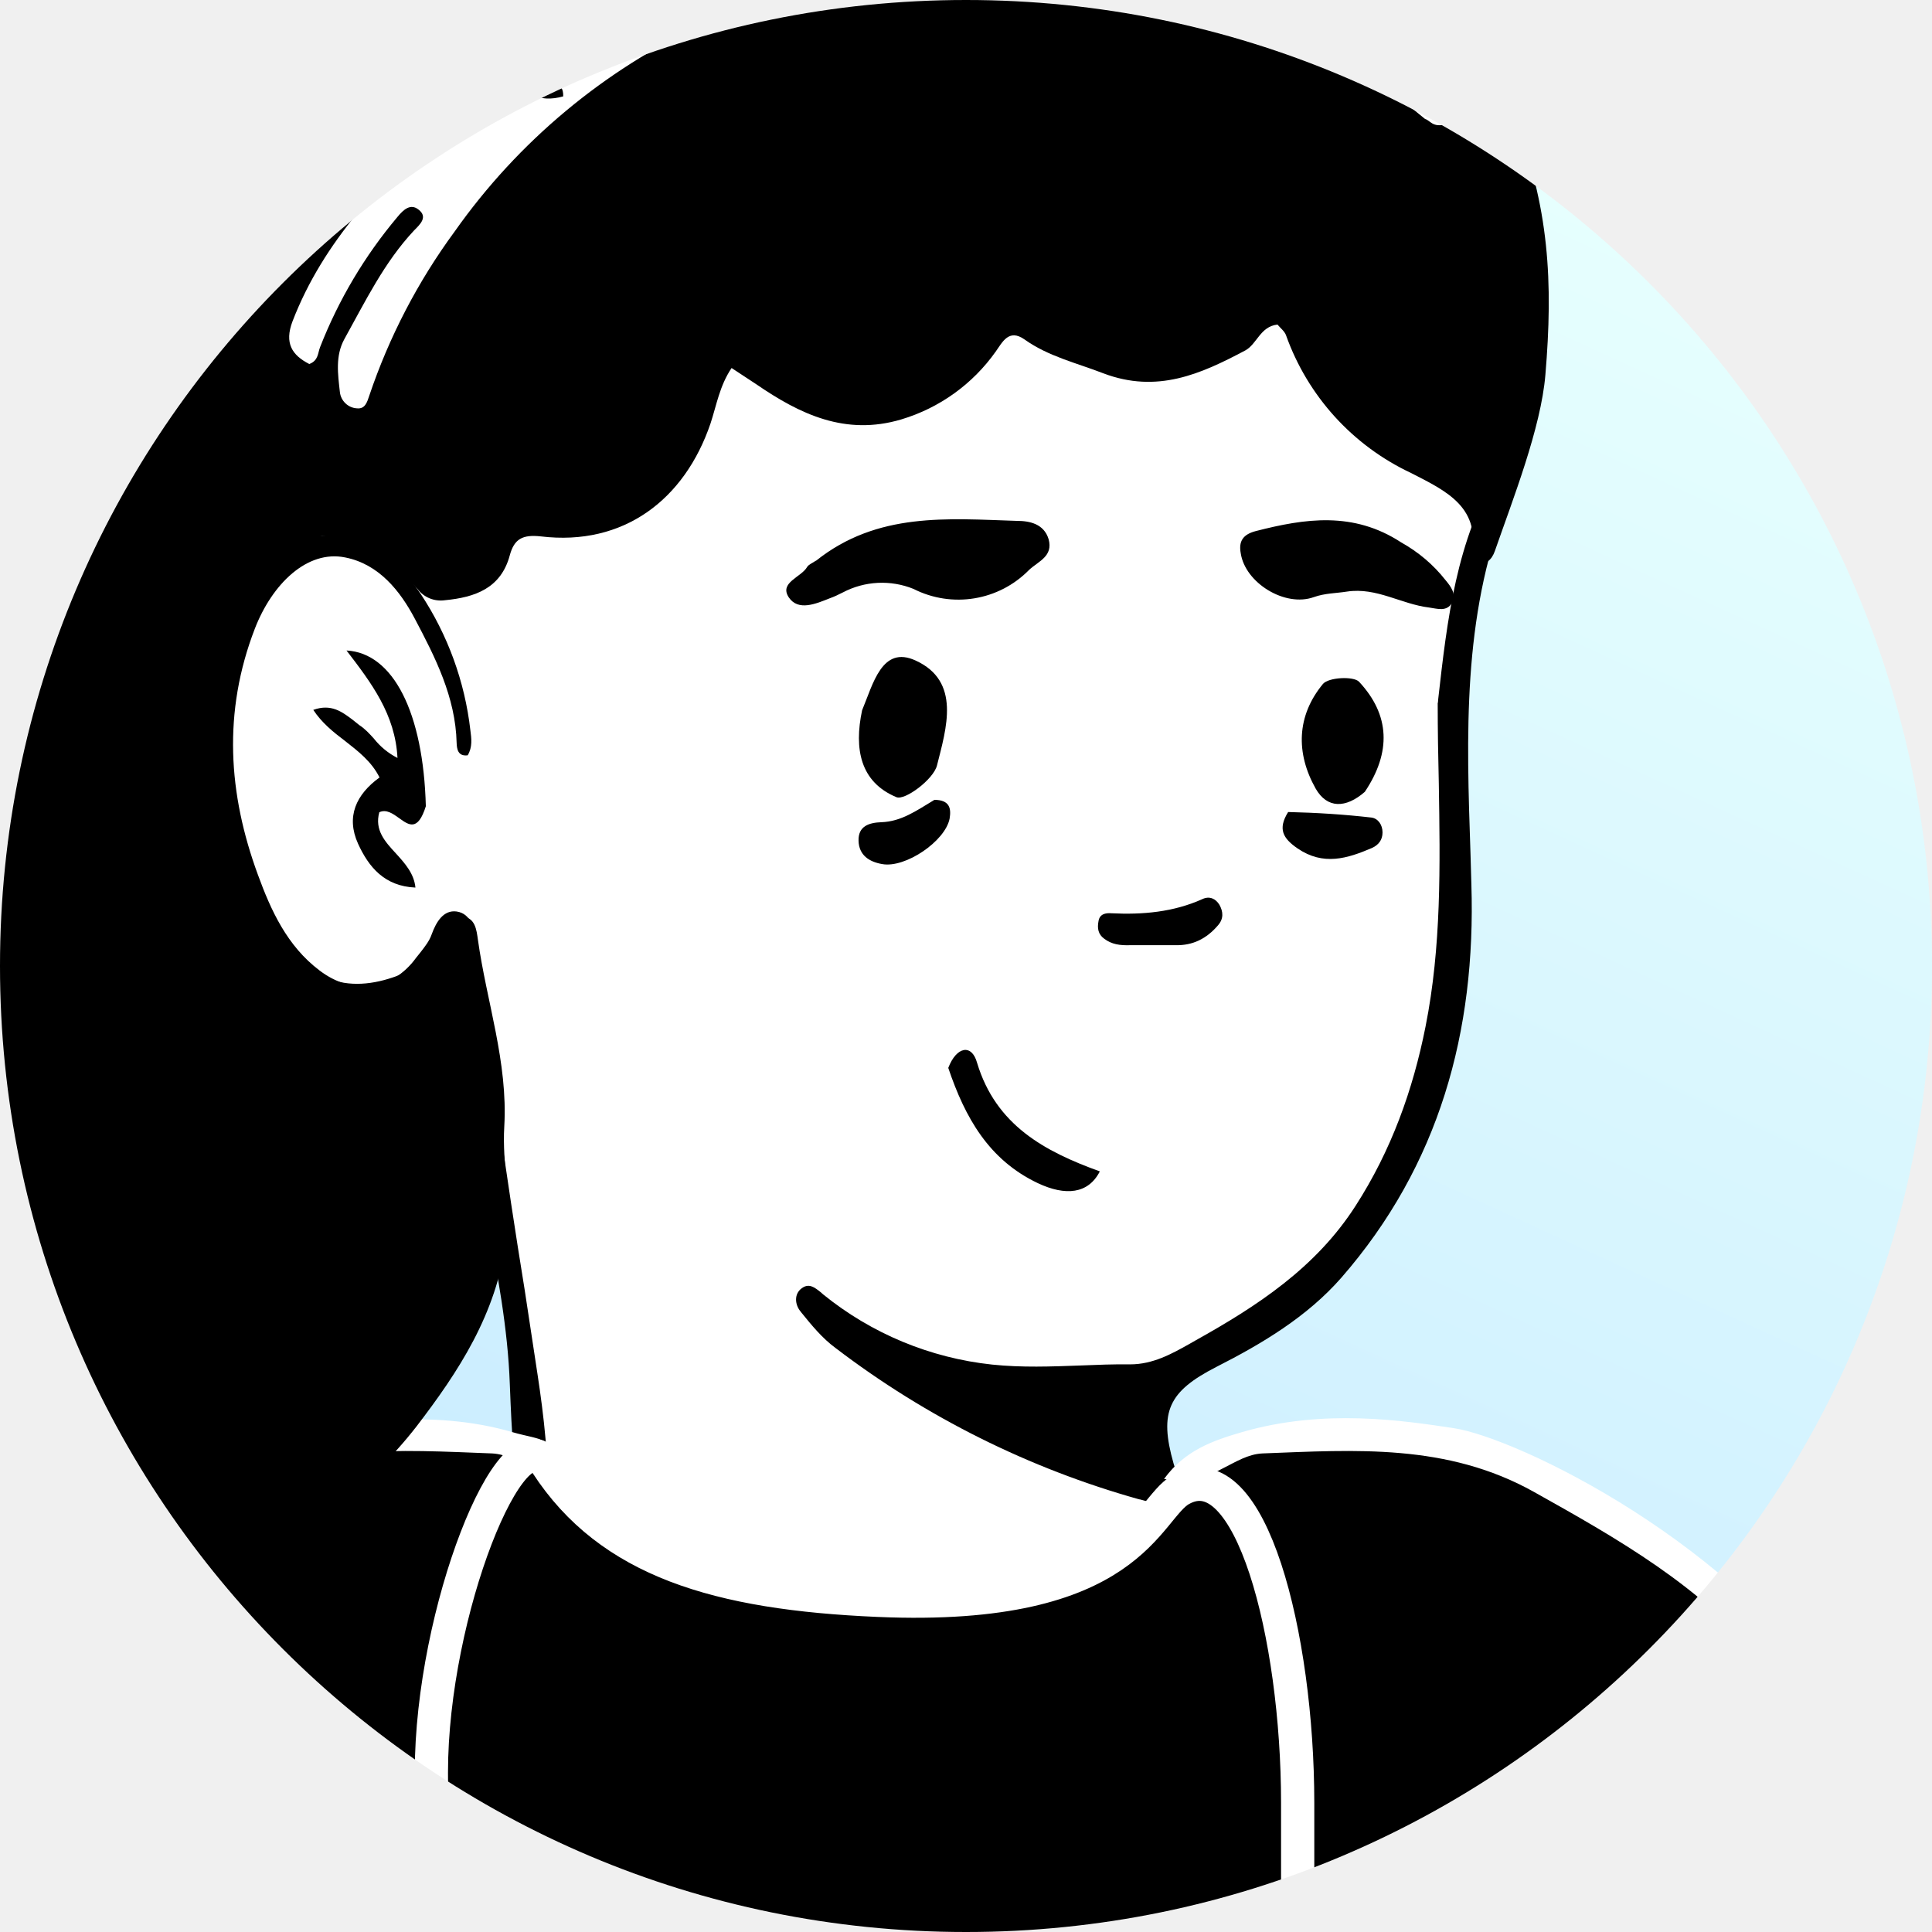
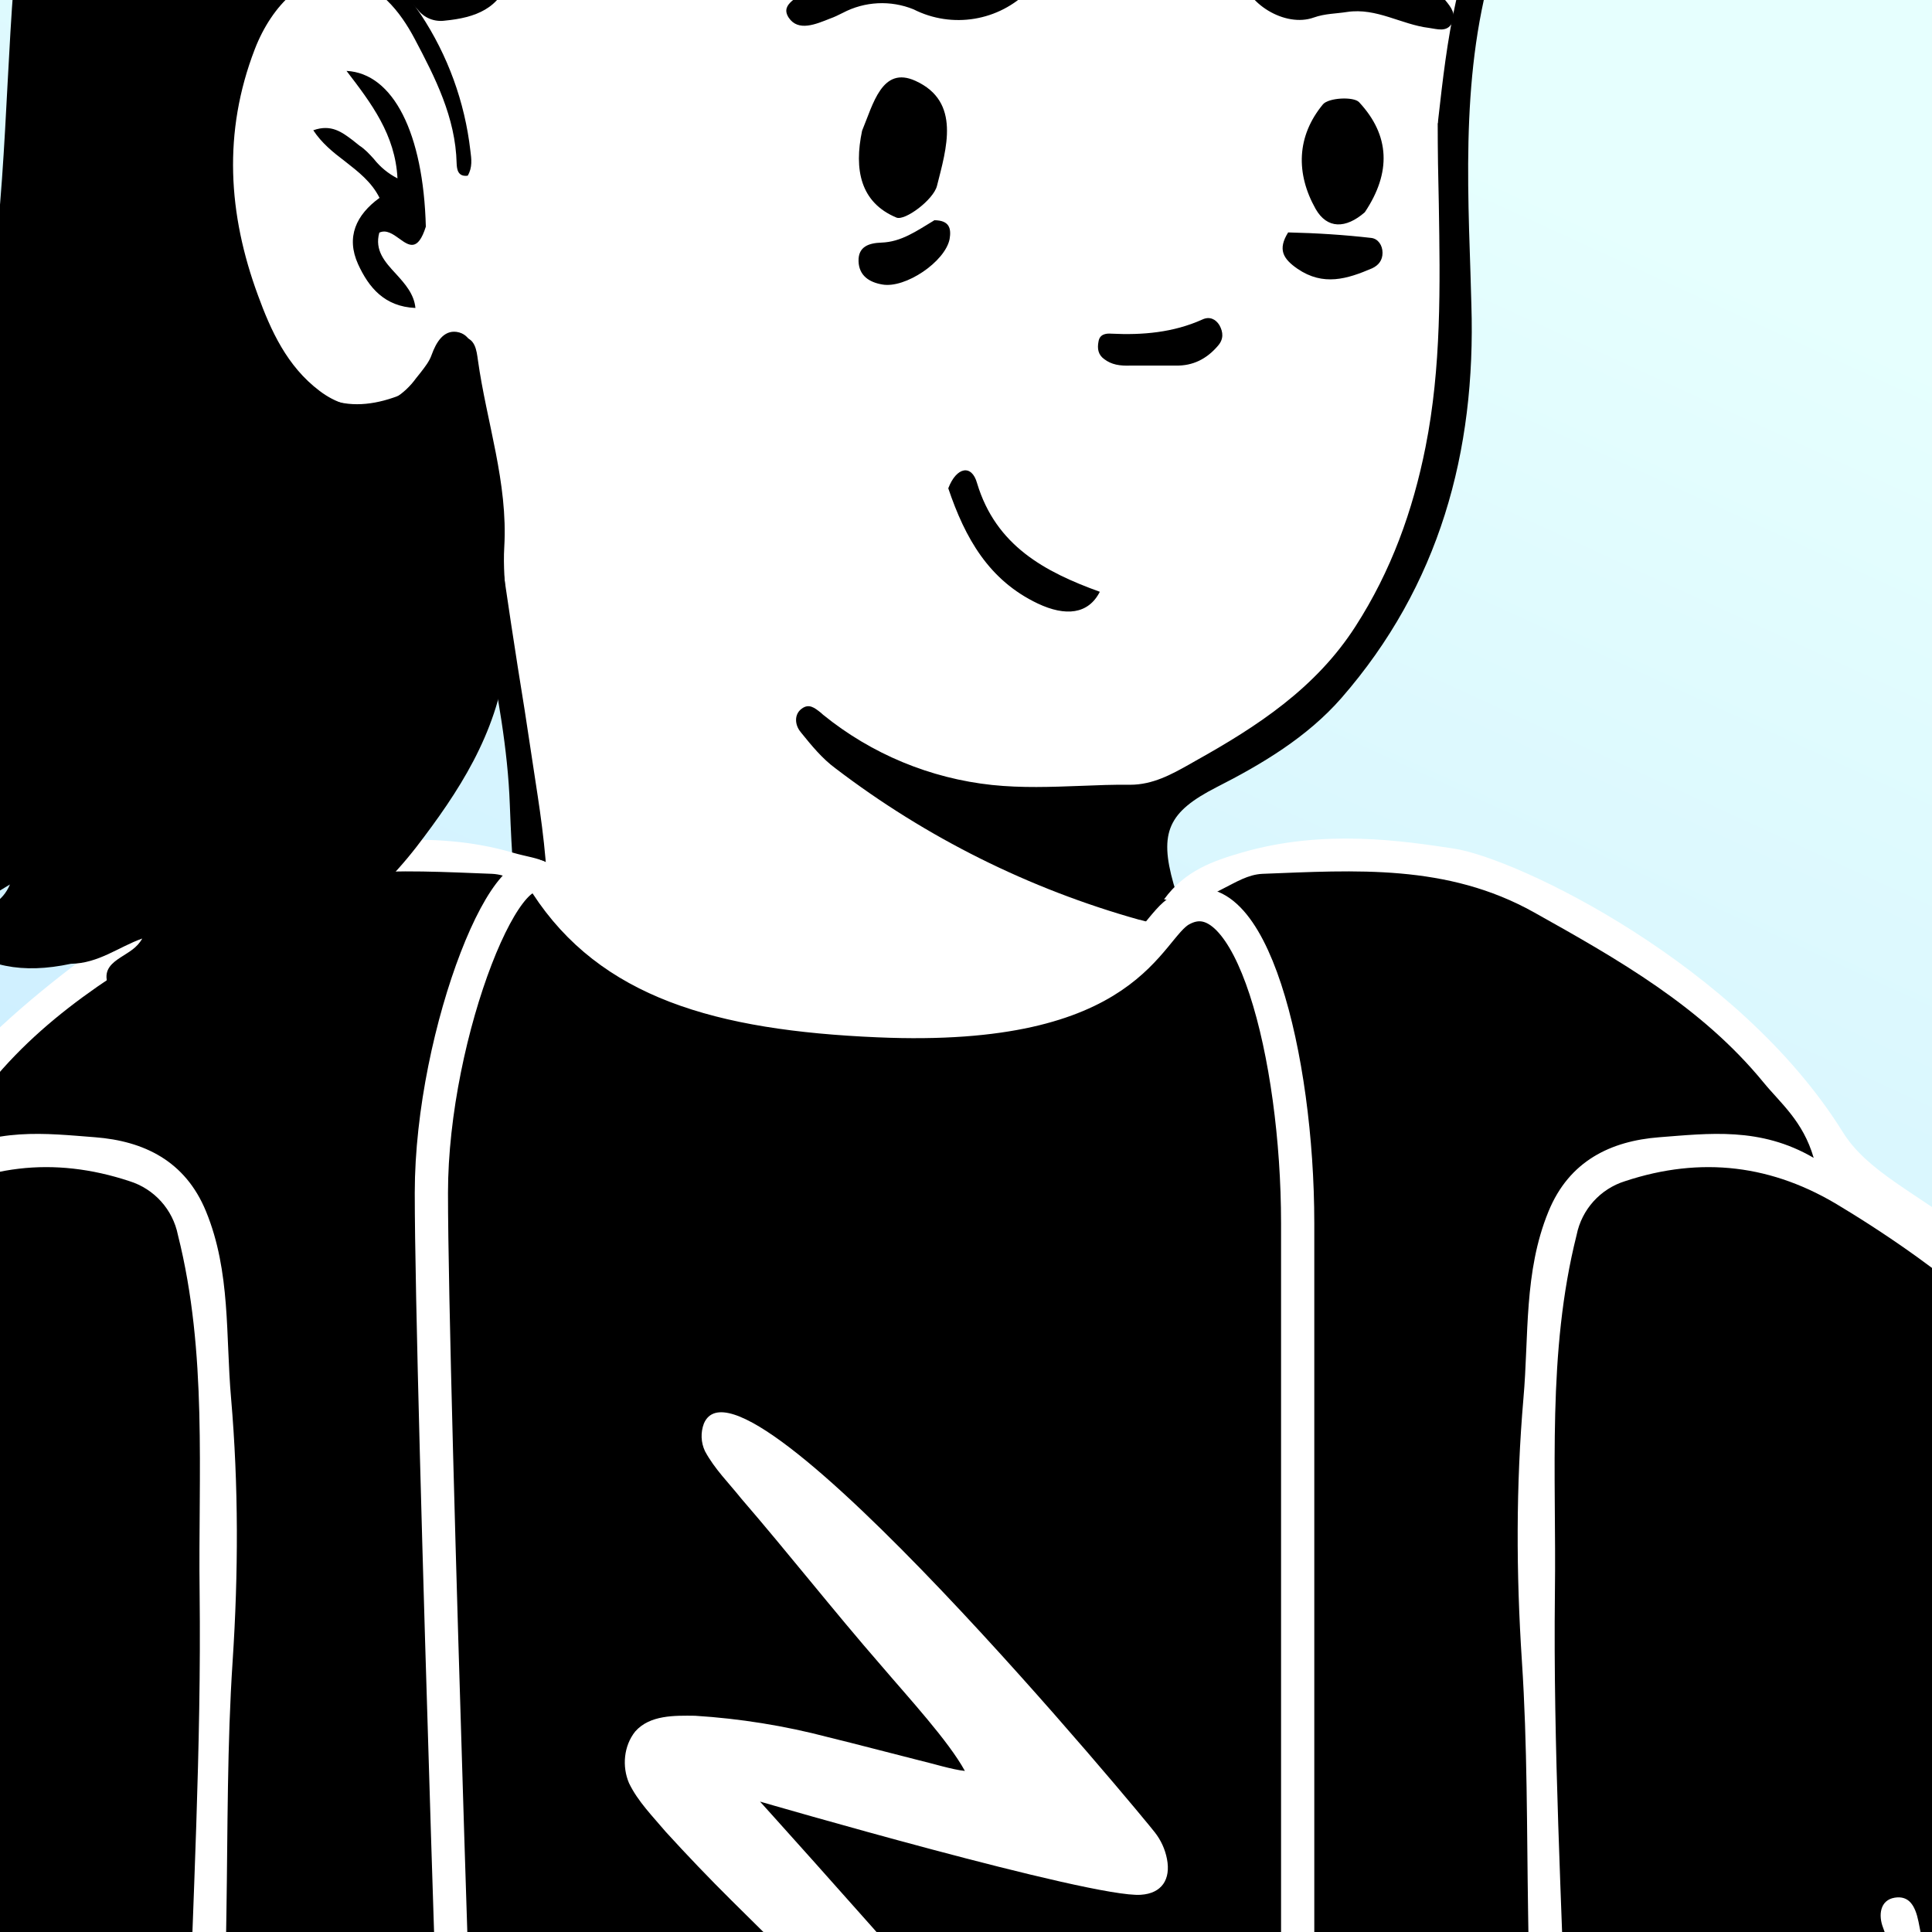
<svg xmlns="http://www.w3.org/2000/svg" viewBox="0 0 1744 1744" fill="none" shape-rendering="auto" width="400" height="400">
  <mask id="viewboxMask">
-     <rect width="1744" height="1744" rx="872" ry="872" x="0" y="0" fill="#fff" />
+     <rect width="1744" height="1744" rx="0" ry="0" x="0" y="0" fill="#fff" />
  </mask>
  <g mask="url(#viewboxMask)">
    <rect fill="url(#backgroundLinear)" width="1744" height="1744" x="0" y="0" />
    <defs>
      <linearGradient id="backgroundLinear" gradientTransform="rotate(114 0.5 0.5)">
        <stop stop-color="#e6fffe" />
        <stop offset="1" stop-color="#c7eaff" />
      </linearGradient>
    </defs>
-     <g transform="translate(-872 -872) scale(2)">
-       <g transform="translate(531 487)">
-         <path d="M554 727.7c-99.2 297-363.8 388.6-503.7 19.8-19.3-50.7 31-69.5 66.2-91.9 24.1-15.3 36.8-28.5 35.3-42.2-7-64.4-36.9-243.8-36.9-243.8l-3-5.8s.7-1.6-2.2 1.2c-3 3-9.9 34.2-37 34.2-24.5 0-49.2-10.9-61-86.3C7.2 285.6 9.6 214 40 201c12.5-5.3 24-7.2 35.2-.8 11.3 6.4-13-22 112-126C268.4 6.4 396.7-3.5 448.5 8 500.3 19.5 552 44.8 574.9 98.5c27.8 65-25.9 114.3-14 262.5-2.2 53.6.8 171.2-146.6 210.6-28 7.5-19.3 48.4 22.7 58.4 67 21 117 72.3 117 97.9" fill="#fff" />
-         <path fill-rule="evenodd" clip-rule="evenodd" d="m554 266.2.1-1.4c4.1-36.4 8.2-71.7 27.1-103.4 6.5 4.4 5.7 10 3.7 15.2-19.9 51.2-18 104.4-16.2 157.6l.4 14c2.1 66.4-14.5 126.8-58.7 177.5-15.4 17.6-35.8 29.8-56.5 40.3-21.4 11-25.9 20.1-19.2 43.6l.8 2.6c1.4 3.9 2.8 7.9-1 11.8-4.5 4.6-9.5 3.3-14.8 1.8l-.6-.1a406.4 406.4 0 0 1-137-68.3c-6-4.4-10.8-10.3-15.5-16.1l-.3-.4c-2.5-3-3-7.8.5-10.4 3.3-2.5 5.8-.5 8.7 1.8l1 .9a145.5 145.5 0 0 0 76.3 31.7c13.4 1.4 26.6.9 40 .4 7.4-.3 14.8-.6 22.3-.5 10.2 0 18.7-4.7 26.7-9.2l2.8-1.6c27.8-15.5 54.3-32.8 72.2-60.7 16.1-25 25.9-52.2 31.6-80.9 7.2-36.1 6.6-72.7 6-109.8-.3-12-.5-24.2-.5-36.4ZM50.6 190.8c21.9-1.7 34 11.2 44.3 26.3a140.4 140.4 0 0 1 22.4 61.5c.5 3.7 1 7.6-1.2 11.3-4.5.6-4.9-3-5-5.6-.5-20.7-9.7-38.7-18.9-56.1-6.6-12.5-16.2-24.6-31.4-27.6-17.2-3.5-33 12-40.8 32.2-14.5 37.6-12 74.6 1.4 111 5.8 15.9 13.1 32.1 27.8 43.2 14.8 11.3 32.7 9.3 43.6-5.7l2-2.5c2-2.6 4-5.1 5-8 2.1-5.8 5.4-11.2 11.3-10.4 6.8 1 8 8.3 8.7 14a3661 3661 0 0 0 22 156.7l5.9 38.8c2.6 17.1 5.6 41.7 3.6 52.1a28 28 0 0 0-.3 2.2c-.4 2.8-.6 5-4.2 5.5-4.9.8-7-2-7.7-6.4-2.3-17-3-23.6-4-49.6-.9-25.2-5.6-50-10.4-74.9l-5-27c-5.2-30.8-10.3-62-10.8-97l-2 3c-7.6 11.3-13.7 20.5-24.5 24a40.5 40.5 0 0 1-46.1-12.5 127.8 127.8 0 0 1-28.8-55.8c-8.4-34-9.9-67.1.9-100.6 5.2-16.1 23.7-44.7 42.2-42Zm34.6 127.5c4.4 3.2 8.4 6 12-5.4-1.1-42.2-14.7-69.2-35.8-70.3 11.2 14.6 22 28.8 23 48.5a32.3 32.3 0 0 1-10.7-8.8c-2-2.2-4-4.4-6.5-6l-3-2.4c-4.8-3.6-9.7-7.4-17.8-4.5 3.8 5.8 9 10 14.3 14 6 4.7 12 9.3 15.6 16.5-10.6 7.7-15.2 17.7-9.7 29.9 4.8 10.5 11.9 19.2 25.9 19.8-.6-6.3-4.7-10.9-8.8-15.4-5-5.4-9.7-10.6-7.5-18.6 3.2-1.5 6.2.7 9 2.7Z" fill="#000" />
+     <g transform="translate(0 -523.2)">
+       <g transform="translate(-872 -872) scale(2)">
+         <g transform="translate(531 487)">
+           <path d="M554 727.7c-99.2 297-363.8 388.6-503.7 19.8-19.3-50.7 31-69.5 66.2-91.9 24.1-15.3 36.8-28.5 35.3-42.2-7-64.4-36.9-243.8-36.9-243.8l-3-5.8s.7-1.6-2.2 1.2c-3 3-9.9 34.2-37 34.2-24.5 0-49.2-10.9-61-86.3C7.2 285.6 9.6 214 40 201c12.5-5.3 24-7.2 35.2-.8 11.3 6.4-13-22 112-126C268.4 6.4 396.7-3.5 448.5 8 500.3 19.5 552 44.8 574.9 98.5c27.8 65-25.9 114.3-14 262.5-2.2 53.6.8 171.2-146.6 210.6-28 7.5-19.3 48.4 22.7 58.4 67 21 117 72.3 117 97.9" fill="#fff" />
+           <path fill-rule="evenodd" clip-rule="evenodd" d="m554 266.2.1-1.4c4.1-36.4 8.2-71.7 27.1-103.4 6.5 4.4 5.7 10 3.7 15.2-19.9 51.2-18 104.4-16.2 157.6l.4 14c2.1 66.4-14.5 126.8-58.7 177.5-15.4 17.6-35.8 29.8-56.5 40.3-21.4 11-25.9 20.1-19.2 43.6l.8 2.6c1.4 3.9 2.8 7.9-1 11.8-4.5 4.6-9.5 3.3-14.8 1.8l-.6-.1a406.4 406.4 0 0 1-137-68.3c-6-4.4-10.8-10.3-15.5-16.1l-.3-.4c-2.5-3-3-7.8.5-10.4 3.3-2.5 5.8-.5 8.7 1.8l1 .9a145.5 145.5 0 0 0 76.3 31.7c13.4 1.4 26.6.9 40 .4 7.4-.3 14.8-.6 22.3-.5 10.2 0 18.7-4.7 26.7-9.2l2.8-1.6c27.8-15.5 54.3-32.8 72.2-60.7 16.1-25 25.9-52.2 31.6-80.9 7.2-36.1 6.6-72.7 6-109.8-.3-12-.5-24.2-.5-36.4ZM50.6 190.8c21.9-1.7 34 11.2 44.3 26.3a140.4 140.4 0 0 1 22.4 61.5c.5 3.7 1 7.6-1.2 11.3-4.5.6-4.9-3-5-5.6-.5-20.7-9.7-38.7-18.9-56.1-6.6-12.5-16.2-24.6-31.4-27.6-17.2-3.5-33 12-40.8 32.2-14.5 37.6-12 74.6 1.4 111 5.8 15.9 13.1 32.1 27.8 43.2 14.8 11.3 32.7 9.3 43.6-5.7l2-2.5c2-2.6 4-5.1 5-8 2.1-5.8 5.4-11.2 11.3-10.4 6.8 1 8 8.3 8.7 14a3661 3661 0 0 0 22 156.7l5.9 38.8c2.6 17.1 5.6 41.7 3.6 52.1a28 28 0 0 0-.3 2.2c-.4 2.8-.6 5-4.2 5.5-4.9.8-7-2-7.7-6.4-2.3-17-3-23.6-4-49.6-.9-25.2-5.6-50-10.4-74.9l-5-27c-5.2-30.8-10.3-62-10.8-97l-2 3c-7.6 11.3-13.7 20.5-24.5 24a40.5 40.5 0 0 1-46.1-12.5 127.8 127.8 0 0 1-28.8-55.8c-8.4-34-9.9-67.1.9-100.6 5.2-16.1 23.7-44.7 42.2-42Zm34.6 127.5c4.4 3.2 8.4 6 12-5.4-1.1-42.2-14.7-69.2-35.8-70.3 11.2 14.6 22 28.8 23 48.5a32.3 32.3 0 0 1-10.7-8.8c-2-2.2-4-4.4-6.5-6l-3-2.4c-4.8-3.6-9.7-7.4-17.8-4.5 3.8 5.8 9 10 14.3 14 6 4.7 12 9.3 15.6 16.5-10.6 7.7-15.2 17.7-9.7 29.9 4.8 10.5 11.9 19.2 25.9 19.8-.6-6.3-4.7-10.9-8.8-15.4-5-5.4-9.7-10.6-7.5-18.6 3.2-1.5 6.2.7 9 2.7Z" fill="#000" />
+         </g>
+         <g transform="translate(178 1057)">
+           <path d="M1301.3 694.3S1276 480.8 1263 423.6c-25.7-111.8-73.3-201.4-135.3-220.5-29.6-9.2-39.4-34-47-53.2-3-7.8-5.8-14.7-9.3-19.2C1040 90.7 975 50.5 941 37.3 914.5 27 838.5 20.6 813 30.7c-11.5 4.5-16.2 11-17.6 18.5-1.5.5-3 1.1-4.4 2-3.3 1.8-6 5-9.5 9C768 75.7 745 102.1 653.7 98c-72.5-3.2-120.5-13.8-149-58.3-2.3-3.6-5-4.8-8-4.2a223.7 223.7 0 0 0-163 19C316.2 64 219.4 158.4 218.4 163.7c-2 10.6-25.6 28-55.2 47.6C100.9 252.4 73.6 333 49.3 404.4l-6.6 19.2C31.8 455.2 6.1 692 6.1 692l176 2.3h1119.2Z" fill="#000" />
+           <mask id="bodyVariant08-a" style="mask-type:luminance" maskUnits="userSpaceOnUse" x="453" y="259" width="392" height="433">
+             <path d="m467 692-14-432.5h392V692H467Z" fill="#fff" />
+           </mask>
+           <g mask="url(#bodyVariant08-a)">
+             <g transform="translate(396 278)" style="mix-blend-mode:difference">
+               <path d="M204.9 175.7s150.1 43.7 172 42.1c9.5-.6 13.6-7 11.8-16.2a28 28 0 0 0-5.5-12c-2.9-4-186-225.6-203.5-184.5a16 16 0 0 0 .5 12.5c4.3 8 10.8 14.4 16.3 21.3 21.4 24.8 41.6 50.6 63.1 75.3 12.7 14.9 30.5 34.2 37.9 47.7-5.4-.5-15.1-3.5-21.1-4.9-13.5-3.4-27-7-40.5-10.3a313.1 313.1 0 0 0-60.2-9.7c-9.2-.1-20.4-.4-27 7.1-5.2 6.5-6 15.8-2.8 23.3 4 8.3 10.7 15 16.6 22a855 855 0 0 0 29.6 30.9c18.8 18.5 37.3 37.2 56.2 55.5 22 21 43.5 42.3 65 63.7 15.9 15.5 32 30.7 47.9 46.2 4.8 4.7 9.6 9.4 14.8 13.7l5.3 4.2c1.2.8 2.4 1.7 3.9 1.8 2.5-.4 3.3-3.5 3.6-5.7.9-5.8-2.8-10.7-5.6-15.3C358.6 345.7 205 175.7 205 175.7Z" fill="#fff" />
+             </g>
+           </g>
+           <path d="M1295 694c-6.2-21.3-11.5-73.3-14.9-102-2.4-20.7-19.6-166.5-38.5-217.4-11.6-31.1-22.4-63-39.5-92.1-11.7-20-29.3-34.3-46-48.9a513 513 0 0 0-67-48.2c-30.9-19.2-63.4-23-97.6-11.7a32 32 0 0 0-21.9 24.3c-13.4 53.3-9.1 107.6-9.8 161.6-.8 69.8 3.1 139.5 5.2 209.2 1.8 57.2 0 66.7-.6 125.2h-14.5c-.9-32.2-.4-15.3-.6-47.5-.2-47.6-.8-95.1-1.6-142.7-.6-37.8-.3-75.7-2.8-113.5-2.6-39.6-2.7-79.1.7-118.6 2.5-28.2.1-57 11.3-84.3 9.4-23 28.3-31.8 49.9-33.5 22.4-1.7 45.7-4.8 69.8 9.3-4.8-16.6-15-24.7-22.6-34-28-34.2-65.5-55.5-103.6-76.8-39.3-22-80.7-19-122.6-17.4-6.5.3-12 3.8-17.8 6.7-7.5 4-15.3 7.3-26.6 4.8 9.5-13 22.1-17.3 35.1-21.1 37.1-10.8 73-5.2 95.7-1.8C943 28 1042.7 76 1089.7 151.5c22.3 35.9 85.8 36.4 143.6 157.6a528 528 0 0 1 34.7 100.7c10.9 44 39.5 252.6 39.5 284.2H1295ZM15.3 694c2-6.9 2.7-9.9 3.6-15.7 4.6-28.4 5.5-57.6 8.9-86.3 2.4-20.7 3.3-41.4 6-62 7.2-52.7 15.6-105 32.5-155.4 10.7-31.7 22.4-63 39.5-92.1 11.7-20 29.3-34.3 46-48.9 20.7-18 43.5-33.7 67-48.2 30.9-19.2 63.4-23 97.6-11.7a32 32 0 0 1 21.9 24.3c13.4 53.3 9.1 107.6 9.8 161.6.8 69.8-3.1 139.5-5.2 209.2-1.8 57.2.5 125 .5 125l14.6.2c.9-32.2.4-15.3.6-47.5.2-47.6.8-95.1 1.6-142.7.6-37.8.3-75.7 2.8-113.5 2.6-39.6 2.7-79.1-.7-118.6-2.5-28.2-.1-57-11.3-84.3-9.4-23-28.3-31.8-50-33.5-22.3-1.7-45.6-4.8-69.7 9.3 4.8-16.6 15-24.7 22.6-34 28-34.2 65.5-55.5 103.5-76.8 39.4-22 80.8-19 122.7-17.4 6.5.3 12 3.8 17.8 6.7 7.5 4 2.3 11.5 6.4.7 5.8-15-2-13.2-15-17-37-10.8-74-4-111 .5-7.4 1-14.8 4.4-21.5 8-51.4 27.8-116 77.2-138.6 117.6-12 21.6-30.7 32.8-47.5 47.7C111 252.3 95.3 263.8 74.6 309a573.6 573.6 0 0 0-34.7 100.7c-11 44-19.1 88.6-22.8 134.2-2.7 32.4-7.4 64.8-10.3 97.4-2 22.8-3.5 39.7-3.5 52.6h12Z" fill="#fff" />
+           <path d="M1131.8 694c2-23.7-8-84.7-12.5-115.7-3.3-22.6-3-46-11.4-67.7-2.1-5.4-1.5-12.4 5.3-13.5 6.4-1 9.2 3.5 10.7 10.8 7.8 38.3 11.3 77.2 16 116 3.5 30 7.8 60 8.5 70l-16.6.1ZM193.3 694c1.4-23.6 8-84.7 12.6-115.7 3.3-22.6 3-46 11.4-67.7 2.1-5.4 1.5-12.4-5.3-13.5-6.4-1-9.3 3.5-10.7 10.8-7.8 38.3-11.3 77.2-16 116-3.6 30-5.7 70.1-5.7 70.1h13.7Z" fill="#fff" />
+           <path d="M467.4 694.3S452.7 266.8 452.7 179c0-72.8 36.6-163 52-139.2 28.5 43.8 77.2 58.4 149.7 61.5 115 5 120.9-41.3 136.6-50 31.4-17.6 52.7 66 52.7 141.4V694" stroke="#fff" stroke-width="15" />
+         </g>
+         <g transform="translate(266 207)">
+           <path d="M202 925.6c-22 4.7-38.8 1.3-53.3-10.7 1.7-6.4 7.8-8.5 12.3-12.2 4-3.4 10-4.7 13.5-12.9-15 9.2-28.4 16.5-43.2 20.8-28.5 8.3-56.1 9-81-10.6a49.6 49.6 0 0 1-8.8-9.2c-6.4-8.5-4.9-13.4 5.3-17.1 12.6-4.6 26-6.1 38.6-11.9 35.2-15.8 52.7-43.6 61.7-79.2 15.8-62.2 15.8-126.1 22-189.5 5.6-58.3 4.2-117 15.3-175.2 13.3-70 38-134.6 78.2-192.6a331.1 331.1 0 0 1 124.8-109.6 243.8 243.8 0 0 1 138.1-25c37.3 4 70.8 16.4 101.1 37.8 11.6 8.2 20.4 4 30.7-2 25.9-15.6 52.7-26.6 84.1-17 14.3 4.3 25.5 11.8 28.9 26 4.4 18.4 6.2 37.4-12.4 50.9-1.6 1.1-2.7 3-5.3 5.6 18.5 3.2 34 10.2 48.6 19.4 26.3 16.8 40.6 42 51.9 70 16.3 40.7 17.9 75.2 14.4 116.8-2 24-14.7 56.2-22.8 79.5-1.4 4-4 6.2-8.6 6.4-.8-1.1-2.3-2.3-2.2-3 5.2-23-11-30.4-27-38.6a109.1 109.1 0 0 1-56.5-62.3c-.7-1.8-2.6-3.2-3.8-4.7-7.8.8-9.3 8.9-14.6 11.7-20 10.6-39.7 19.5-64 10.3-12.1-4.7-24.8-7.6-35.6-15.3-7.1-5-10 1.3-13 5.5a80.5 80.5 0 0 1-42.6 30.6c-25.2 7.5-45.7-2.3-65.5-15.9l-11.1-7.3c-5.4 8-6.8 16.8-9.5 25-11.7 34.4-39.2 55.5-76.6 51-8.2-.9-12 1.1-14 8.5-4 15-15.8 19-29.2 20.3-4.8.7-9.5-1.2-12.4-5a89.1 89.1 0 0 0-21.9-17.5c-24-14.6-38.4-2.6-49.4 17.2-17.1 31-16.5 64.7-12.4 99 2.6 22.2 11 41.3 23.2 59.5 17.2 25.8 40.2 22.9 61.4 11.8 5.1-2.6 7-8 8.7-13.5 1.4-4.5 4.7-8.7 10-8.7 6.5 0 7 6.3 7.6 10.4 3.9 28 13.6 55.3 11.9 84.4-1 17 3.2 33.6.8 51.5C394 822.2 377 848 358 872.8a186.7 186.7 0 0 1-82.1 60.4C261 939 245 943.5 228.6 940c-3.8-.8-8.8-.6-10.2-6.1-1.5-5.8 2.2-8.7 6.2-11.3 3.5-2.3 7.2-4.1 9.6-8.4-10.7 3.8-19.6 11.2-32.2 11.4Z" fill="#000" />
+           <path d="M419 185.5c-7.7 1.6-12.2 6.8-16.5 13-8 11.7-5.4 24.7-5.3 37.2.2 13.5 7.3 23.2 19.2 29.3 3.1 1.6 8 1 7.8 7.5-4.9 1.4-10.7 1.6-14.2-1.4-12.1-10.4-20.8-4.2-29.6 4.5-3.3 3.3-6.8 6.4-10.2 9.5-27.8 25.8-54.2 52.6-68.2 89-3.7 9.8-.2 15.2 7.6 19.2 4.2-1.6 3.8-5 4.9-7.7a209.8 209.8 0 0 1 34.9-58.7c2.7-3.3 5.9-6.2 9.5-3.3 4.3 3.3.8 6.6-2 9.4-13.5 14.4-22 32-31.5 49.1-4.1 7.5-2.9 15.8-2 23.8.4 4 3.7 7.2 7.7 7.4 3.7.4 4.6-2.8 5.6-5.8a271.5 271.5 0 0 1 38.5-74 283.6 283.6 0 0 1 112.8-94c14.3-6.7 30.5-9.6 43.4-20.1-19.7-14.9-19.7-14.9-41.6-10-17.2 3.6-34.6 6.1-51 12.8 19.3-25 50.4-18.5 76-27-2.3-5.6-6.2-6.5-10-7-19.7-2.8-39.4-5.6-59.2-8-8.7-1-17 .6-26.6 5.3ZM612.9 208.6c21.6 4.7 44.3.4 65.7 6.7 12.4 3.7 25 3.3 37.4 4 8.8.5 17.7-1.9 19.3-13-7.2-7.4-20.6 3-25.8-10.8 7.8-1.4 14.7-1.6 21-4 24.4-9.2 40-25.3 31-53.3-5.6-17.5-32.7-28.4-55-23.4-37.6 8.3-65.4 32.2-94 56.1l7 14.6c14.6-4.8 27.3-13.5 41.4-18.9 13.9-5.3 26.9-15.9 44.6-11.5-3 6.3-8.3 8-12.7 9.3-17.6 5.4-33.9 13.6-50.7 20.7-11.7 4.9-24 9.2-29.2 23.5ZM567.9 211.8c10.3-2 20.8-2.3 30.2-8.7 5.6-3.7 11.3-7 10.6-14-.8-8.2-7-13-14.8-13.5-19.6-1.5-39 .1-57.8 6.7-7.4 2.6-13 6.4-10.9 15.7 2.2 9.1 8.1 13.7 17.3 13.9 7.7.2 15.4 0 25.4-.1ZM813.2 282.7c2.3.6 3.4 4 9.2 2.4-9-27.4-39.3-29.4-57-48.5 24.4 2.5 40.6 16.8 58.8 27.7-4.3-24-26.4-30.3-42.8-39.6-21.8-12.5-26.2-15.6-57.5 3.5a357.8 357.8 0 0 1 89.3 54.5Z" fill="#fff" />
+         </g>
+         <g transform="translate(791 871)">
+           <path d="M73 47c3.7-9.7 10.6-11 13-2.3 8.5 28.2 30.5 40 55.4 49-5.2 10.2-15.5 11.2-28 5.3C91.3 88.5 80.6 69.5 73 47Z" fill="#000" />
+         </g>
+         <g transform="translate(653 805)" />
+         <g transform="translate(901 668)">
+           <path d="M45.4 194.6c-5 .2-8.7-.4-12-2.9-2.8-2-3.2-4.8-2.6-7.9.5-3.3 3.2-3.8 5.8-3.6 14.1.7 28-.5 41.1-6.4 3.2-1.5 6-.2 7.7 2.6 1.7 3.1 2 6.3-.8 9.4-5 5.8-11.2 9-19 8.8H45.5Z" fill="#000" />
+         </g>
+         <g transform="translate(610 680)">
+           <path d="M407.4 122.5c13 .3 25.4 1.1 37.6 2.5 3 .4 5 3.3 5 6.7 0 3.3-1.7 5.6-4.7 7-11.2 4.8-22 8.2-33.7.2-6.5-4.5-9-8.7-4.2-16.4ZM247.6 117c7 0 7.8 3.8 7 8.5-2 10.2-20 22.4-30.4 20.5-5.9-1-10.5-4-10.7-10.5-.2-6.7 4.8-8.2 10.3-8.4 9-.3 15.8-5.2 23.8-10ZM215.1 76.6c5-12 9-29.4 24.1-22.5 20.7 9.4 13.9 30.7 9.7 47.4-1.6 6.3-14.5 15.9-18.3 14.3-16.3-6.8-19.2-21.7-15.5-39.2ZM442 113.4c-8.6 7.5-17 7.6-22.2-1.5-9-16-8.6-32.8 3.3-47.2 2.5-3 13.8-3.6 16.3-1 14 15 14.6 31.8 2.6 49.7Z" fill="#000" />
+         </g>
+         <g transform="translate(610 680)" />
+         <g transform="translate(774 657)">
+           <path d="M30.3 32.1C58 10 89.8 13.1 121 14.1c5.7 0 12.2 1.3 14.3 8.3 2.1 7.7-4.6 9.9-8.8 13.8a44.7 44.7 0 0 1-52.2 8.6 37.9 37.9 0 0 0-31.9 1.6c-2 1-3.8 1.9-5.8 2.6-6.3 2.5-14.3 6-18.6-.4-4.4-6.7 5.6-9 8.3-13.7.6-1 2-1.6 3.9-2.8ZM294.4 23.8c7.7 4.3 14.5 10 20 17 2.5 3 5 6.3 3 10.2-2.4 4.3-6.7 2.7-10.4 2.2-12.5-1.5-23.7-9.2-37-7.2-5 .8-9.9.7-15 2.5-13 4.7-31-6.4-33-19.8-1-5.4 1-8.5 6.8-10 22.2-5.7 44-9 65.6 5.1Z" fill="#000" />
+         </g>
+         <g transform="translate(0 559)" />
      </g>
-       <g transform="translate(178 1057)">
-         <path d="M1301.3 694.3S1276 480.8 1263 423.6c-25.7-111.8-73.3-201.4-135.3-220.5-29.6-9.2-39.4-34-47-53.2-3-7.8-5.8-14.7-9.3-19.2C1040 90.7 975 50.5 941 37.3 914.5 27 838.5 20.6 813 30.7c-11.5 4.5-16.2 11-17.6 18.5-1.5.5-3 1.1-4.4 2-3.3 1.8-6 5-9.5 9C768 75.7 745 102.1 653.7 98c-72.5-3.2-120.5-13.8-149-58.3-2.3-3.6-5-4.8-8-4.2a223.7 223.7 0 0 0-163 19C316.2 64 219.4 158.4 218.4 163.7c-2 10.6-25.6 28-55.2 47.6C100.9 252.4 73.6 333 49.3 404.4l-6.6 19.2C31.8 455.2 6.1 692 6.1 692l176 2.3h1119.2Z" fill="#000" />
-         <mask id="bodyVariant08-a" style="mask-type:luminance" maskUnits="userSpaceOnUse" x="453" y="259" width="392" height="433">
-           <path d="m467 692-14-432.5h392V692H467Z" fill="#fff" />
-         </mask>
-         <g mask="url(#bodyVariant08-a)">
-           <g transform="translate(396 278)" style="mix-blend-mode:difference">
-             <path d="M204.9 175.7s150.1 43.7 172 42.1c9.5-.6 13.6-7 11.8-16.2a28 28 0 0 0-5.5-12c-2.9-4-186-225.6-203.5-184.5a16 16 0 0 0 .5 12.5c4.3 8 10.8 14.4 16.3 21.3 21.4 24.8 41.6 50.6 63.1 75.3 12.7 14.9 30.5 34.2 37.9 47.7-5.4-.5-15.1-3.5-21.1-4.9-13.5-3.4-27-7-40.5-10.3a313.1 313.1 0 0 0-60.2-9.7c-9.2-.1-20.4-.4-27 7.1-5.2 6.5-6 15.8-2.8 23.3 4 8.3 10.7 15 16.6 22a855 855 0 0 0 29.6 30.9c18.8 18.5 37.3 37.2 56.2 55.5 22 21 43.5 42.3 65 63.7 15.9 15.5 32 30.7 47.9 46.2 4.8 4.7 9.6 9.4 14.8 13.7l5.3 4.2c1.2.8 2.4 1.7 3.9 1.8 2.5-.4 3.3-3.5 3.6-5.7.9-5.8-2.8-10.7-5.6-15.3C358.6 345.7 205 175.7 205 175.7Z" fill="#fff" />
-           </g>
-         </g>
-         <path d="M1295 694c-6.2-21.3-11.5-73.3-14.9-102-2.4-20.7-19.6-166.5-38.5-217.4-11.6-31.1-22.4-63-39.5-92.1-11.7-20-29.3-34.3-46-48.9a513 513 0 0 0-67-48.2c-30.9-19.2-63.4-23-97.6-11.7a32 32 0 0 0-21.9 24.3c-13.4 53.3-9.1 107.6-9.8 161.6-.8 69.8 3.1 139.5 5.2 209.2 1.8 57.2 0 66.7-.6 125.2h-14.5c-.9-32.2-.4-15.3-.6-47.5-.2-47.6-.8-95.1-1.6-142.7-.6-37.8-.3-75.7-2.8-113.5-2.6-39.6-2.7-79.1.7-118.6 2.5-28.2.1-57 11.3-84.3 9.4-23 28.3-31.8 49.9-33.5 22.4-1.7 45.7-4.8 69.8 9.3-4.8-16.6-15-24.7-22.6-34-28-34.2-65.5-55.5-103.6-76.8-39.3-22-80.7-19-122.6-17.4-6.5.3-12 3.8-17.8 6.7-7.5 4-15.3 7.3-26.6 4.8 9.5-13 22.1-17.3 35.1-21.1 37.1-10.8 73-5.2 95.7-1.8C943 28 1042.7 76 1089.7 151.5c22.3 35.9 85.8 36.4 143.6 157.6a528 528 0 0 1 34.7 100.7c10.9 44 39.5 252.6 39.5 284.2H1295ZM15.3 694c2-6.9 2.7-9.9 3.6-15.7 4.6-28.4 5.5-57.6 8.9-86.3 2.4-20.7 3.3-41.4 6-62 7.2-52.7 15.6-105 32.5-155.4 10.7-31.7 22.4-63 39.5-92.1 11.7-20 29.3-34.3 46-48.9 20.7-18 43.5-33.7 67-48.2 30.9-19.2 63.4-23 97.6-11.7a32 32 0 0 1 21.9 24.3c13.4 53.3 9.1 107.6 9.8 161.6.8 69.8-3.1 139.5-5.2 209.2-1.8 57.2.5 125 .5 125l14.6.2c.9-32.2.4-15.3.6-47.5.2-47.6.8-95.1 1.6-142.7.6-37.8.3-75.7 2.8-113.5 2.6-39.6 2.7-79.1-.7-118.6-2.5-28.2-.1-57-11.3-84.3-9.4-23-28.3-31.8-50-33.5-22.3-1.7-45.6-4.8-69.7 9.3 4.8-16.6 15-24.7 22.6-34 28-34.2 65.5-55.5 103.5-76.8 39.4-22 80.8-19 122.7-17.4 6.5.3 12 3.8 17.8 6.7 7.5 4 2.3 11.5 6.4.7 5.8-15-2-13.2-15-17-37-10.8-74-4-111 .5-7.4 1-14.8 4.4-21.5 8-51.4 27.8-116 77.2-138.6 117.6-12 21.6-30.7 32.8-47.5 47.7C111 252.3 95.3 263.8 74.6 309a573.6 573.6 0 0 0-34.7 100.7c-11 44-19.1 88.6-22.8 134.2-2.7 32.4-7.4 64.8-10.3 97.4-2 22.8-3.5 39.7-3.5 52.6h12Z" fill="#fff" />
-         <path d="M1131.8 694c2-23.7-8-84.7-12.5-115.7-3.3-22.6-3-46-11.4-67.7-2.1-5.4-1.5-12.4 5.3-13.5 6.4-1 9.2 3.5 10.7 10.8 7.8 38.3 11.3 77.2 16 116 3.5 30 7.8 60 8.5 70l-16.6.1ZM193.3 694c1.4-23.6 8-84.7 12.6-115.7 3.3-22.6 3-46 11.4-67.7 2.1-5.4 1.5-12.4-5.3-13.5-6.4-1-9.3 3.5-10.7 10.8-7.8 38.3-11.3 77.2-16 116-3.6 30-5.7 70.1-5.7 70.1h13.7Z" fill="#fff" />
-         <path d="M467.4 694.3S452.7 266.8 452.7 179c0-72.8 36.6-163 52-139.2 28.5 43.8 77.2 58.4 149.7 61.5 115 5 120.9-41.3 136.6-50 31.4-17.6 52.7 66 52.7 141.4V694" stroke="#fff" stroke-width="15" />
-       </g>
-       <g transform="translate(266 207)">
-         <path d="M202 925.6c-22 4.7-38.8 1.3-53.3-10.7 1.7-6.4 7.8-8.5 12.3-12.2 4-3.4 10-4.7 13.5-12.9-15 9.2-28.4 16.5-43.2 20.8-28.5 8.3-56.1 9-81-10.6a49.6 49.6 0 0 1-8.8-9.2c-6.4-8.5-4.9-13.4 5.3-17.1 12.6-4.6 26-6.1 38.6-11.9 35.2-15.8 52.7-43.6 61.7-79.2 15.8-62.2 15.8-126.1 22-189.5 5.6-58.3 4.2-117 15.3-175.2 13.3-70 38-134.6 78.2-192.6a331.1 331.1 0 0 1 124.8-109.6 243.8 243.8 0 0 1 138.1-25c37.3 4 70.8 16.4 101.1 37.8 11.6 8.2 20.4 4 30.7-2 25.9-15.6 52.7-26.6 84.1-17 14.3 4.3 25.5 11.8 28.9 26 4.4 18.4 6.2 37.4-12.4 50.9-1.6 1.1-2.7 3-5.3 5.6 18.5 3.2 34 10.2 48.6 19.4 26.3 16.8 40.6 42 51.9 70 16.3 40.7 17.9 75.2 14.4 116.8-2 24-14.7 56.2-22.8 79.5-1.4 4-4 6.2-8.6 6.4-.8-1.1-2.3-2.3-2.2-3 5.2-23-11-30.4-27-38.6a109.1 109.1 0 0 1-56.5-62.3c-.7-1.8-2.6-3.2-3.8-4.7-7.8.8-9.3 8.9-14.6 11.7-20 10.6-39.7 19.5-64 10.3-12.1-4.7-24.8-7.6-35.6-15.3-7.1-5-10 1.3-13 5.5a80.5 80.5 0 0 1-42.6 30.6c-25.2 7.5-45.7-2.3-65.5-15.9l-11.1-7.3c-5.4 8-6.8 16.8-9.5 25-11.7 34.4-39.2 55.5-76.6 51-8.2-.9-12 1.1-14 8.5-4 15-15.8 19-29.2 20.3-4.8.7-9.5-1.2-12.4-5a89.1 89.1 0 0 0-21.9-17.5c-24-14.6-38.4-2.6-49.4 17.2-17.1 31-16.5 64.7-12.4 99 2.6 22.2 11 41.3 23.2 59.5 17.2 25.8 40.2 22.9 61.4 11.8 5.1-2.6 7-8 8.7-13.5 1.4-4.5 4.7-8.7 10-8.7 6.5 0 7 6.3 7.6 10.4 3.9 28 13.6 55.3 11.9 84.4-1 17 3.2 33.6.8 51.5C394 822.2 377 848 358 872.8a186.7 186.7 0 0 1-82.1 60.4C261 939 245 943.5 228.6 940c-3.8-.8-8.8-.6-10.2-6.1-1.5-5.8 2.2-8.7 6.2-11.3 3.5-2.3 7.2-4.1 9.6-8.4-10.7 3.8-19.6 11.2-32.2 11.4Z" fill="#000" />
-         <path d="M419 185.5c-7.7 1.6-12.2 6.8-16.5 13-8 11.7-5.4 24.7-5.3 37.2.2 13.5 7.3 23.2 19.2 29.3 3.1 1.6 8 1 7.8 7.5-4.9 1.4-10.7 1.6-14.2-1.4-12.1-10.4-20.8-4.2-29.6 4.5-3.3 3.3-6.8 6.4-10.2 9.5-27.8 25.8-54.2 52.6-68.2 89-3.7 9.8-.2 15.2 7.6 19.2 4.2-1.6 3.8-5 4.9-7.7a209.8 209.8 0 0 1 34.9-58.7c2.7-3.3 5.9-6.2 9.5-3.3 4.3 3.3.8 6.6-2 9.4-13.5 14.4-22 32-31.5 49.1-4.1 7.5-2.9 15.8-2 23.8.4 4 3.7 7.2 7.7 7.4 3.7.4 4.6-2.8 5.6-5.8a271.5 271.5 0 0 1 38.5-74 283.6 283.6 0 0 1 112.8-94c14.3-6.7 30.5-9.6 43.4-20.1-19.7-14.9-19.7-14.9-41.6-10-17.2 3.6-34.6 6.1-51 12.8 19.3-25 50.4-18.5 76-27-2.3-5.6-6.2-6.5-10-7-19.7-2.8-39.4-5.6-59.2-8-8.7-1-17 .6-26.6 5.3ZM612.9 208.6c21.6 4.7 44.3.4 65.7 6.7 12.4 3.7 25 3.3 37.4 4 8.8.5 17.7-1.9 19.3-13-7.2-7.4-20.6 3-25.8-10.8 7.8-1.4 14.7-1.6 21-4 24.4-9.2 40-25.3 31-53.3-5.6-17.5-32.7-28.4-55-23.4-37.6 8.3-65.4 32.2-94 56.1l7 14.6c14.6-4.8 27.3-13.5 41.4-18.9 13.9-5.3 26.9-15.9 44.6-11.5-3 6.3-8.3 8-12.7 9.3-17.6 5.4-33.9 13.6-50.7 20.7-11.7 4.9-24 9.2-29.2 23.5ZM567.9 211.8c10.3-2 20.8-2.3 30.2-8.7 5.6-3.7 11.3-7 10.6-14-.8-8.2-7-13-14.8-13.5-19.6-1.5-39 .1-57.8 6.7-7.4 2.6-13 6.4-10.9 15.7 2.2 9.1 8.1 13.7 17.3 13.9 7.7.2 15.4 0 25.4-.1ZM813.2 282.7c2.3.6 3.4 4 9.2 2.4-9-27.4-39.3-29.4-57-48.5 24.4 2.5 40.6 16.8 58.8 27.7-4.3-24-26.4-30.3-42.8-39.6-21.8-12.5-26.2-15.6-57.5 3.5a357.8 357.8 0 0 1 89.3 54.5Z" fill="#fff" />
-       </g>
-       <g transform="translate(791 871)">
-         <path d="M73 47c3.7-9.7 10.6-11 13-2.3 8.5 28.2 30.5 40 55.4 49-5.2 10.2-15.5 11.2-28 5.3C91.3 88.5 80.6 69.5 73 47Z" fill="#000" />
-       </g>
-       <g transform="translate(653 805)" />
-       <g transform="translate(901 668)">
-         <path d="M45.4 194.6c-5 .2-8.7-.4-12-2.9-2.8-2-3.2-4.8-2.6-7.9.5-3.3 3.2-3.8 5.8-3.6 14.1.7 28-.5 41.1-6.4 3.2-1.5 6-.2 7.7 2.6 1.7 3.1 2 6.3-.8 9.4-5 5.8-11.2 9-19 8.8H45.5Z" fill="#000" />
-       </g>
-       <g transform="translate(610 680)">
-         <path d="M407.4 122.5c13 .3 25.4 1.1 37.6 2.5 3 .4 5 3.3 5 6.7 0 3.3-1.7 5.6-4.7 7-11.2 4.8-22 8.2-33.7.2-6.5-4.5-9-8.7-4.2-16.4ZM247.6 117c7 0 7.8 3.8 7 8.5-2 10.2-20 22.4-30.4 20.5-5.9-1-10.5-4-10.7-10.5-.2-6.7 4.8-8.2 10.3-8.4 9-.3 15.8-5.2 23.8-10ZM215.1 76.6c5-12 9-29.4 24.1-22.5 20.7 9.4 13.9 30.7 9.7 47.4-1.6 6.3-14.5 15.9-18.3 14.3-16.3-6.8-19.2-21.7-15.5-39.2ZM442 113.4c-8.6 7.5-17 7.6-22.2-1.5-9-16-8.6-32.8 3.3-47.2 2.5-3 13.8-3.6 16.3-1 14 15 14.6 31.8 2.6 49.7Z" fill="#000" />
-       </g>
-       <g transform="translate(610 680)" />
-       <g transform="translate(774 657)">
-         <path d="M30.3 32.1C58 10 89.8 13.1 121 14.1c5.7 0 12.2 1.3 14.3 8.3 2.1 7.7-4.6 9.9-8.8 13.8a44.7 44.7 0 0 1-52.2 8.6 37.9 37.9 0 0 0-31.9 1.6c-2 1-3.8 1.9-5.8 2.6-6.3 2.5-14.3 6-18.6-.4-4.4-6.7 5.6-9 8.3-13.7.6-1 2-1.6 3.9-2.8ZM294.4 23.8c7.7 4.3 14.5 10 20 17 2.5 3 5 6.3 3 10.2-2.4 4.3-6.7 2.7-10.4 2.2-12.5-1.5-23.7-9.2-37-7.2-5 .8-9.9.7-15 2.5-13 4.7-31-6.4-33-19.8-1-5.4 1-8.5 6.8-10 22.2-5.7 44-9 65.6 5.1Z" fill="#000" />
-       </g>
-       <g transform="translate(0 559)" />
    </g>
  </g>
</svg>
